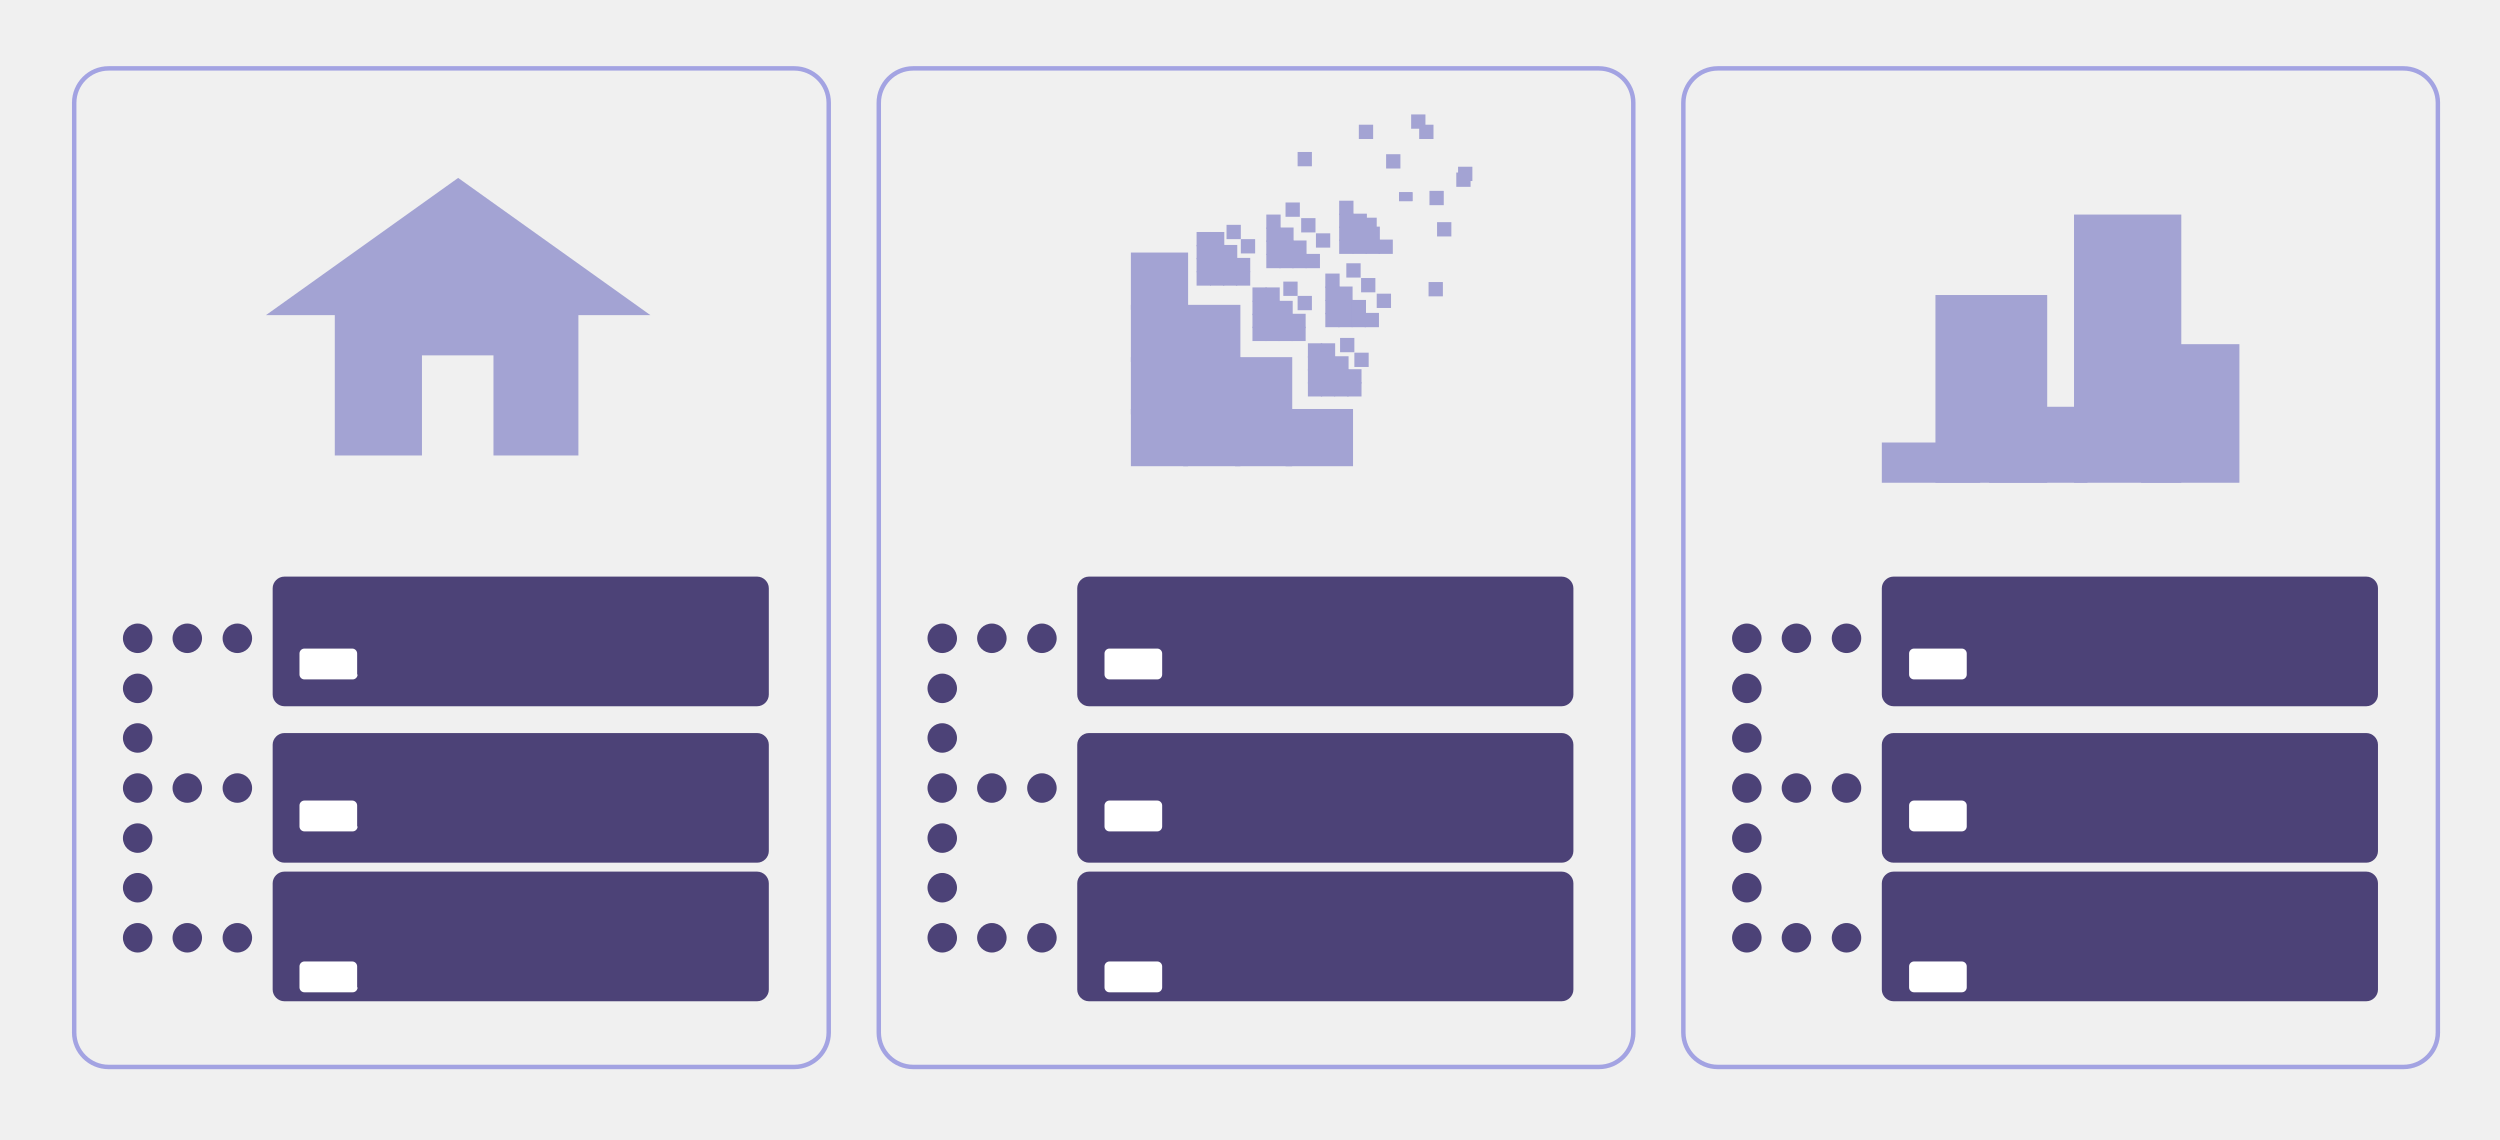
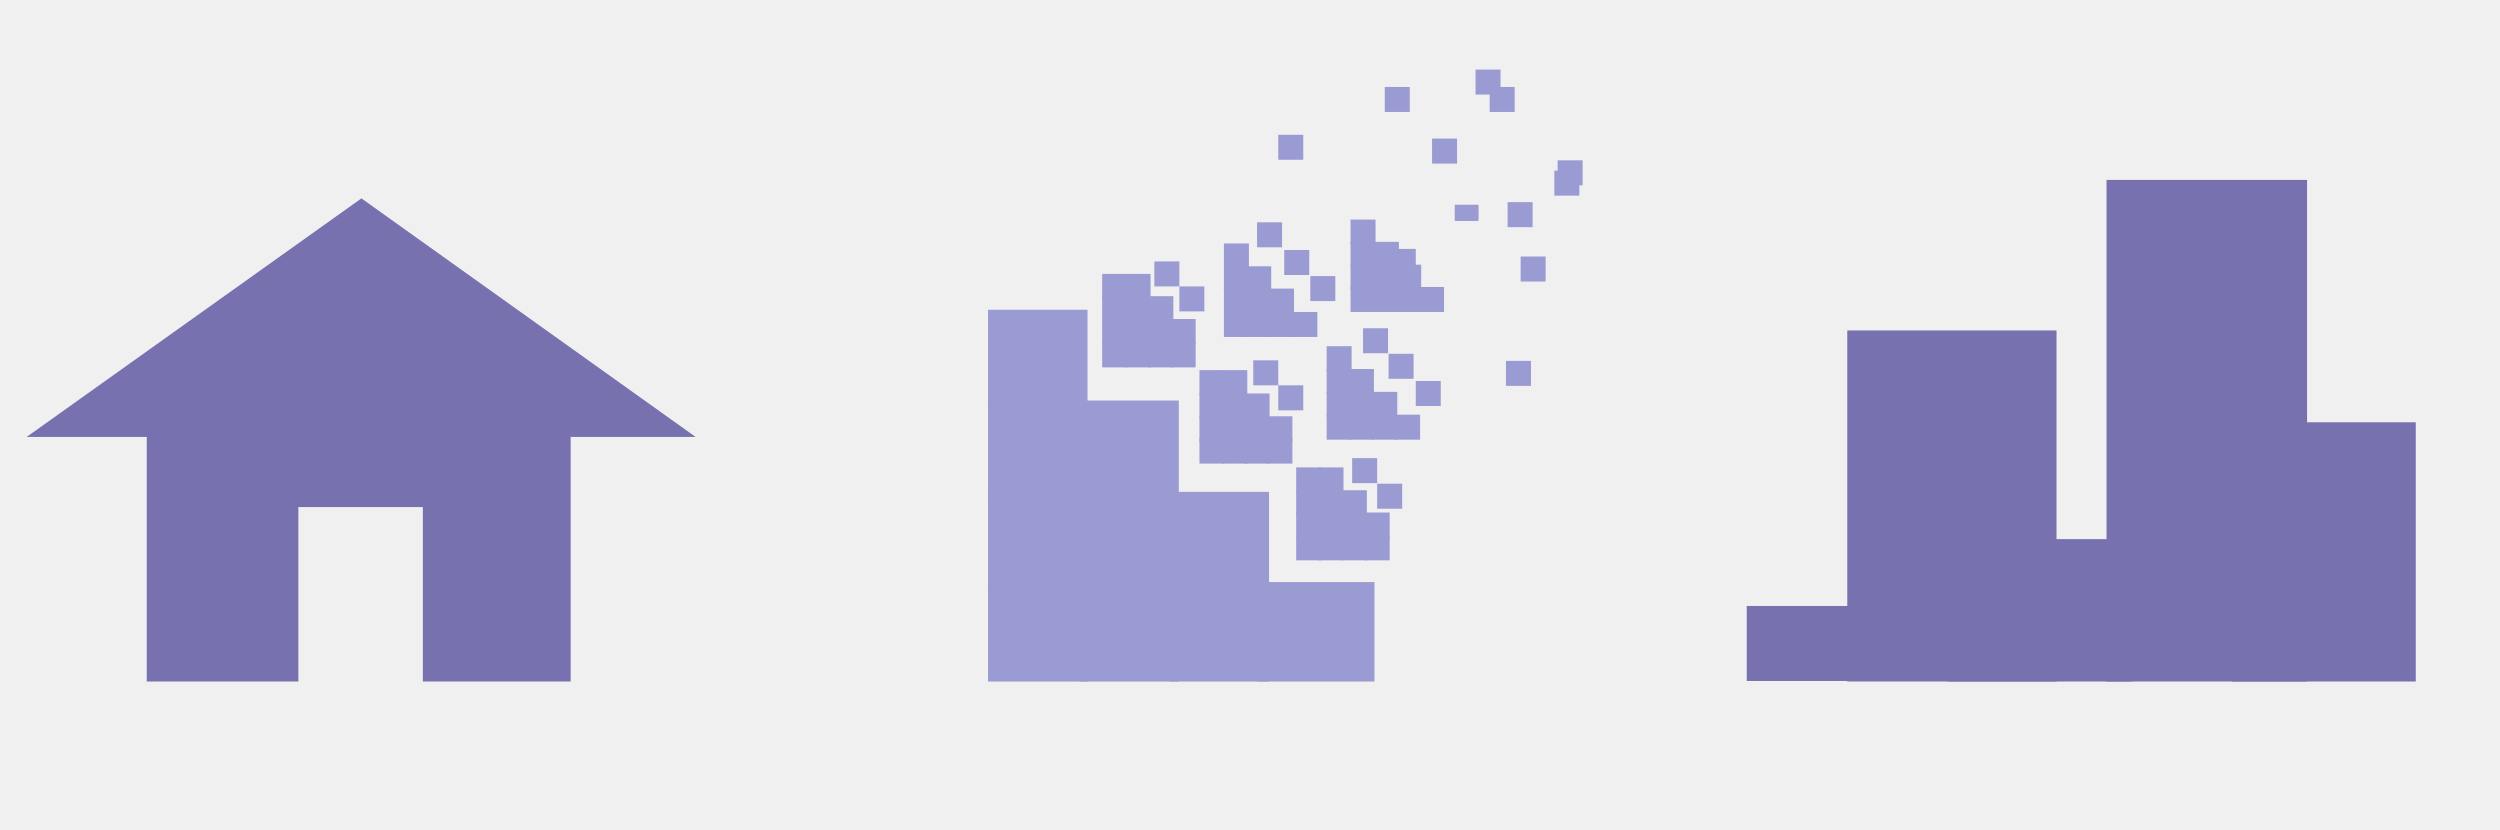
- <svg xmlns="http://www.w3.org/2000/svg" xmlns:xlink="http://www.w3.org/1999/xlink" version="1.1" id="Layer_1" x="0px" y="0px" viewBox="0 0 559.3 255" style="enable-background:new 0 0 559.3 255;" xml:space="preserve">
+ <svg xmlns="http://www.w3.org/2000/svg" xmlns:xlink="http://www.w3.org/1999/xlink" version="1.1" id="Layer_1" x="0px" y="0px" viewBox="0 0 460 152.7" style="enable-background:new 0 0 460 152.7;" xml:space="preserve">
  <style type="text/css">
- 	.st0{fill:none;stroke:#A3A3E2;stroke-miterlimit:10;}
- 	.st1{fill:#FFFFFF;}
- 	.st2{fill:#4C4277;}
- 	.st3{fill:#A3A3D3;}
- 	.st4{clip-path:url(#SVGID_4_);fill:#A3A3D3;}
+ 	.st0{fill:#7772AF;}
+ 	.st1{fill:#9B9BD3;}
+ 	.st2{clip-path:url(#SVGID_2_);fill:#9B9BD3;}
</style>
-   <path class="st0" d="M177.7,238.7H24.3c-4.2,0-7.7-3.4-7.7-7.7V23c0-4.2,3.4-7.7,7.7-7.7h153.4c4.2,0,7.7,3.4,7.7,7.7v208  C185.4,235.2,182,238.7,177.7,238.7z" />
-   <rect x="65" y="142" class="st1" width="18" height="12" />
-   <rect x="65" y="178" class="st1" width="18" height="10" />
-   <rect x="65" y="210" class="st1" width="18" height="12" />
  <g>
+     <polygon class="st0" points="128,80.4 4.9,80.4 66.5,36.5  " />
    <g>
-       <circle class="st2" cx="53.1" cy="142.8" r="3.3" />
-       <circle class="st2" cx="41.9" cy="142.8" r="3.3" />
-       <circle class="st2" cx="30.8" cy="142.8" r="3.3" />
-       <circle class="st2" cx="53.1" cy="176.3" r="3.3" />
-       <circle class="st2" cx="41.9" cy="176.3" r="3.3" />
-       <circle class="st2" cx="30.8" cy="176.3" r="3.3" />
-       <circle class="st2" cx="53.1" cy="209.8" r="3.3" />
-       <circle class="st2" cx="41.9" cy="209.8" r="3.3" />
-       <circle class="st2" cx="30.8" cy="209.8" r="3.3" />
-       <circle class="st2" cx="30.8" cy="154" r="3.3" />
-       <circle class="st2" cx="30.8" cy="187.5" r="3.3" />
-       <circle class="st2" cx="30.8" cy="165.1" r="3.3" />
-       <circle class="st2" cx="30.8" cy="198.6" r="3.3" />
-       <g>
-         <path class="st2" d="M172,131.6c0-1.4-1.2-2.6-2.6-2.6H63.6c-1.4,0-2.6,1.2-2.6,2.6v23.8c0,1.4,1.2,2.6,2.6,2.6h105.8     c1.4,0,2.6-1.2,2.6-2.6V131.6z M80,150.9c0,0.6-0.5,1.1-1.1,1.1H68.1c-0.6,0-1.1-0.5-1.1-1.1v-4.7c0-0.6,0.5-1.1,1.1-1.1h10.7     c0.6,0,1.1,0.5,1.1,1.1V150.9z" />
-         <path class="st2" d="M172,166.6c0-1.4-1.2-2.6-2.6-2.6H63.6c-1.4,0-2.6,1.2-2.6,2.6v23.8c0,1.4,1.2,2.6,2.6,2.6h105.8     c1.4,0,2.6-1.2,2.6-2.6V166.6z M80,184.9c0,0.6-0.5,1.1-1.1,1.1H68.1c-0.6,0-1.1-0.5-1.1-1.1v-4.7c0-0.6,0.5-1.1,1.1-1.1h10.7     c0.6,0,1.1,0.5,1.1,1.1V184.9z" />
-         <path class="st2" d="M172,197.6c0-1.4-1.2-2.6-2.6-2.6H63.6c-1.4,0-2.6,1.2-2.6,2.6v23.8c0,1.4,1.2,2.6,2.6,2.6h105.8     c1.4,0,2.6-1.2,2.6-2.6V197.6z M80,220.9c0,0.6-0.5,1.1-1.1,1.1H68.1c-0.6,0-1.1-0.5-1.1-1.1v-4.7c0-0.6,0.5-1.1,1.1-1.1h10.7     c0.6,0,1.1,0.5,1.1,1.1V220.9z" />
-       </g>
+       <polygon class="st0" points="27,72.9 27,125.4 54.9,125.4 54.9,93.3 77.8,93.3 77.8,125.4 105,125.4 105,72.9   " />
    </g>
  </g>
-   <path class="st0" d="M357.7,238.7H204.3c-4.2,0-7.7-3.4-7.7-7.7V23c0-4.2,3.4-7.7,7.7-7.7h153.4c4.2,0,7.7,3.4,7.7,7.7v208  C365.4,235.2,362,238.7,357.7,238.7z" />
-   <rect x="245" y="142" class="st1" width="18" height="12" />
-   <rect x="245" y="178" class="st1" width="18" height="10" />
-   <rect x="245" y="210" class="st1" width="18" height="12" />
  <g>
-     <g>
-       <circle class="st2" cx="233.1" cy="142.8" r="3.3" />
-       <circle class="st2" cx="221.9" cy="142.8" r="3.3" />
-       <circle class="st2" cx="210.8" cy="142.8" r="3.3" />
-       <circle class="st2" cx="233.1" cy="176.3" r="3.3" />
-       <circle class="st2" cx="221.9" cy="176.3" r="3.3" />
-       <circle class="st2" cx="210.8" cy="176.3" r="3.3" />
-       <circle class="st2" cx="233.1" cy="209.8" r="3.3" />
-       <circle class="st2" cx="221.9" cy="209.8" r="3.3" />
-       <circle class="st2" cx="210.8" cy="209.8" r="3.3" />
-       <circle class="st2" cx="210.8" cy="154" r="3.3" />
-       <circle class="st2" cx="210.8" cy="187.5" r="3.3" />
-       <circle class="st2" cx="210.8" cy="165.1" r="3.3" />
-       <circle class="st2" cx="210.8" cy="198.6" r="3.3" />
-       <g>
-         <path class="st2" d="M352,131.6c0-1.4-1.2-2.6-2.6-2.6H243.6c-1.4,0-2.6,1.2-2.6,2.6v23.8c0,1.4,1.2,2.6,2.6,2.6h105.8     c1.4,0,2.6-1.2,2.6-2.6V131.6z M260,150.9c0,0.6-0.5,1.1-1.1,1.1h-10.7c-0.6,0-1.1-0.5-1.1-1.1v-4.7c0-0.6,0.5-1.1,1.1-1.1h10.7     c0.6,0,1.1,0.5,1.1,1.1V150.9z" />
-         <path class="st2" d="M352,166.6c0-1.4-1.2-2.6-2.6-2.6H243.6c-1.4,0-2.6,1.2-2.6,2.6v23.8c0,1.4,1.2,2.6,2.6,2.6h105.8     c1.4,0,2.6-1.2,2.6-2.6V166.6z M260,184.9c0,0.6-0.5,1.1-1.1,1.1h-10.7c-0.6,0-1.1-0.5-1.1-1.1v-4.7c0-0.6,0.5-1.1,1.1-1.1h10.7     c0.6,0,1.1,0.5,1.1,1.1V184.9z" />
-         <path class="st2" d="M352,197.6c0-1.4-1.2-2.6-2.6-2.6H243.6c-1.4,0-2.6,1.2-2.6,2.6v23.8c0,1.4,1.2,2.6,2.6,2.6h105.8     c1.4,0,2.6-1.2,2.6-2.6V197.6z M260,220.9c0,0.6-0.5,1.1-1.1,1.1h-10.7c-0.6,0-1.1-0.5-1.1-1.1v-4.7c0-0.6,0.5-1.1,1.1-1.1h10.7     c0.6,0,1.1,0.5,1.1,1.1V220.9z" />
-       </g>
-     </g>
-   </g>
-   <path class="st0" d="M537.7,238.7H384.3c-4.2,0-7.7-3.4-7.7-7.7V23c0-4.2,3.4-7.7,7.7-7.7h153.4c4.2,0,7.7,3.4,7.7,7.7v208  C545.4,235.2,542,238.7,537.7,238.7z" />
-   <rect x="425" y="142" class="st1" width="18" height="12" />
-   <rect x="425" y="178" class="st1" width="18" height="10" />
-   <rect x="425" y="210" class="st1" width="18" height="12" />
-   <g>
-     <g>
-       <circle class="st2" cx="413.1" cy="142.8" r="3.3" />
-       <circle class="st2" cx="401.9" cy="142.8" r="3.3" />
-       <circle class="st2" cx="390.8" cy="142.8" r="3.3" />
-       <circle class="st2" cx="413.1" cy="176.3" r="3.3" />
-       <circle class="st2" cx="401.9" cy="176.3" r="3.3" />
-       <circle class="st2" cx="390.8" cy="176.3" r="3.3" />
-       <circle class="st2" cx="413.1" cy="209.8" r="3.3" />
-       <circle class="st2" cx="401.9" cy="209.8" r="3.3" />
-       <circle class="st2" cx="390.8" cy="209.8" r="3.3" />
-       <circle class="st2" cx="390.8" cy="154" r="3.3" />
-       <circle class="st2" cx="390.8" cy="187.5" r="3.3" />
-       <circle class="st2" cx="390.8" cy="165.1" r="3.3" />
-       <circle class="st2" cx="390.8" cy="198.6" r="3.3" />
-       <g>
-         <path class="st2" d="M532,131.6c0-1.4-1.2-2.6-2.6-2.6H423.6c-1.4,0-2.6,1.2-2.6,2.6v23.8c0,1.4,1.2,2.6,2.6,2.6h105.8     c1.4,0,2.6-1.2,2.6-2.6V131.6z M440,150.9c0,0.6-0.5,1.1-1.1,1.1h-10.7c-0.6,0-1.1-0.5-1.1-1.1v-4.7c0-0.6,0.5-1.1,1.1-1.1h10.7     c0.6,0,1.1,0.5,1.1,1.1V150.9z" />
-         <path class="st2" d="M532,166.6c0-1.4-1.2-2.6-2.6-2.6H423.6c-1.4,0-2.6,1.2-2.6,2.6v23.8c0,1.4,1.2,2.6,2.6,2.6h105.8     c1.4,0,2.6-1.2,2.6-2.6V166.6z M440,184.9c0,0.6-0.5,1.1-1.1,1.1h-10.7c-0.6,0-1.1-0.5-1.1-1.1v-4.7c0-0.6,0.5-1.1,1.1-1.1h10.7     c0.6,0,1.1,0.5,1.1,1.1V184.9z" />
-         <path class="st2" d="M532,197.6c0-1.4-1.2-2.6-2.6-2.6H423.6c-1.4,0-2.6,1.2-2.6,2.6v23.8c0,1.4,1.2,2.6,2.6,2.6h105.8     c1.4,0,2.6-1.2,2.6-2.6V197.6z M440,220.9c0,0.6-0.5,1.1-1.1,1.1h-10.7c-0.6,0-1.1-0.5-1.1-1.1v-4.7c0-0.6,0.5-1.1,1.1-1.1h10.7     c0.6,0,1.1,0.5,1.1,1.1V220.9z" />
-       </g>
-     </g>
-   </g>
-   <polygon class="st3" points="145.5,70.5 59.5,70.5 102.5,39.8 " />
-   <g>
-     <polygon class="st3" points="74.9,65.2 74.9,101.9 94.4,101.9 94.4,79.5 110.4,79.5 110.4,101.9 129.4,101.9 129.4,65.2  " />
-   </g>
-   <g>
-     <rect x="253" y="56.5" class="st3" width="12.8" height="12.8" />
-     <rect x="253" y="68.2" class="st3" width="12.8" height="12.8" />
-     <rect x="253" y="79.9" class="st3" width="12.8" height="12.8" />
-     <rect x="253" y="91.5" class="st3" width="12.8" height="12.8" />
-     <rect x="267.7" y="51.9" class="st3" width="3.2" height="3.2" />
-     <rect x="267.7" y="54.8" class="st3" width="3.2" height="3.2" />
-     <rect x="267.7" y="57.7" class="st3" width="3.2" height="3.2" />
-     <rect x="267.7" y="60.7" class="st3" width="3.2" height="3.2" />
-     <rect x="270.7" y="51.9" class="st3" width="3.2" height="3.2" />
-     <rect x="270.7" y="54.8" class="st3" width="3.2" height="3.2" />
-     <rect x="270.7" y="57.7" class="st3" width="3.2" height="3.2" />
-     <rect x="270.7" y="60.7" class="st3" width="3.2" height="3.2" />
-     <rect x="274.4" y="50.3" class="st3" width="3.2" height="3.2" />
-     <rect x="273.6" y="54.8" class="st3" width="3.2" height="3.2" />
-     <rect x="273.6" y="57.7" class="st3" width="3.2" height="3.2" />
-     <rect x="273.6" y="60.7" class="st3" width="3.2" height="3.2" />
-     <rect x="290.3" y="34" class="st3" width="3.2" height="3.2" />
-     <rect x="277.6" y="53.5" class="st3" width="3.2" height="3.2" />
-     <rect x="276.5" y="57.7" class="st3" width="3.2" height="3.2" />
-     <rect x="276.5" y="60.7" class="st3" width="3.2" height="3.2" />
-     <rect x="264.7" y="68.2" class="st3" width="12.8" height="12.8" />
-     <rect x="264.7" y="79.9" class="st3" width="12.8" height="12.8" />
-     <rect x="264.7" y="91.5" class="st3" width="12.8" height="12.8" />
-     <rect x="283.3" y="48" class="st3" width="3.2" height="3.2" />
-     <rect x="283.3" y="50.9" class="st3" width="3.2" height="3.2" />
-     <rect x="283.3" y="53.8" class="st3" width="3.2" height="3.2" />
-     <rect x="283.3" y="56.8" class="st3" width="3.2" height="3.2" />
-     <rect x="287.6" y="45.3" class="st3" width="3.2" height="3.2" />
-     <rect x="286.2" y="50.9" class="st3" width="3.2" height="3.2" />
-     <rect x="286.2" y="53.8" class="st3" width="3.2" height="3.2" />
-     <rect x="286.2" y="56.8" class="st3" width="3.2" height="3.2" />
-     <rect x="304" y="27.9" class="st3" width="3.2" height="3.2" />
-     <rect x="291.1" y="48.8" class="st3" width="3.2" height="3.2" />
-     <rect x="289.1" y="53.8" class="st3" width="3.2" height="3.2" />
-     <rect x="289.1" y="56.8" class="st3" width="3.2" height="3.2" />
-     <rect x="317.5" y="27.9" class="st3" width="3.2" height="3.2" />
-     <rect x="310.1" y="34.5" class="st3" width="3.2" height="3.2" />
-     <rect x="294.4" y="52.2" class="st3" width="3.2" height="3.2" />
-     <rect x="292.1" y="56.8" class="st3" width="3.2" height="3.2" />
-     <rect x="280.2" y="64.3" class="st3" width="3.2" height="3.2" />
-     <rect x="280.2" y="67.3" class="st3" width="3.2" height="3.2" />
-     <rect x="280.2" y="70.2" class="st3" width="3.2" height="3.2" />
-     <rect x="280.2" y="73.1" class="st3" width="3.2" height="3.2" />
-     <rect x="283.1" y="64.3" class="st3" width="3.2" height="3.2" />
-     <rect x="283.1" y="67.3" class="st3" width="3.2" height="3.2" />
-     <rect x="283.1" y="70.2" class="st3" width="3.2" height="3.2" />
-     <rect x="283.1" y="73.1" class="st3" width="3.2" height="3.2" />
-     <rect x="287.1" y="63" class="st3" width="3.2" height="3.2" />
-     <rect x="286" y="67.3" class="st3" width="3.2" height="3.2" />
-     <rect x="286" y="70.2" class="st3" width="3.2" height="3.2" />
-     <rect x="286" y="73.1" class="st3" width="3.2" height="3.2" />
-     <rect x="304.8" y="48.7" class="st3" width="3.2" height="3.2" />
-     <rect x="290.3" y="66.2" class="st3" width="3.2" height="3.2" />
-     <rect x="288.9" y="70.2" class="st3" width="3.2" height="3.2" />
-     <rect x="288.9" y="73.1" class="st3" width="3.2" height="3.2" />
-     <rect x="276.3" y="79.9" class="st3" width="12.8" height="12.8" />
-     <rect x="276.3" y="91.5" class="st3" width="12.8" height="12.8" />
-     <rect x="299.6" y="44.9" class="st3" width="3.2" height="3.2" />
-     <rect x="299.6" y="47.8" class="st3" width="3.2" height="3.2" />
-     <rect x="299.6" y="50.7" class="st3" width="3.2" height="3.2" />
-     <rect x="299.6" y="53.6" class="st3" width="3.2" height="3.2" />
-     <rect x="315.7" y="25.6" class="st3" width="3.2" height="3.2" />
-     <rect x="302.6" y="47.8" class="st3" width="3.2" height="3.2" />
-     <rect x="302.6" y="50.7" class="st3" width="3.2" height="3.2" />
-     <rect x="302.6" y="53.6" class="st3" width="3.2" height="3.2" />
+     <rect x="181.8" y="57" class="st1" width="18.3" height="18.3" />
+     <rect x="181.8" y="73.7" class="st1" width="18.3" height="18.3" />
+     <rect x="181.8" y="90.5" class="st1" width="18.3" height="18.3" />
+     <rect x="181.8" y="107.1" class="st1" width="18.3" height="18.3" />
+     <rect x="202.8" y="50.4" class="st1" width="4.6" height="4.6" />
+     <rect x="202.8" y="54.5" class="st1" width="4.6" height="4.6" />
+     <rect x="202.8" y="58.7" class="st1" width="4.6" height="4.6" />
+     <rect x="202.8" y="63" class="st1" width="4.6" height="4.6" />
+     <rect x="207.1" y="50.4" class="st1" width="4.6" height="4.6" />
+     <rect x="207.1" y="54.5" class="st1" width="4.6" height="4.6" />
+     <rect x="207.1" y="58.7" class="st1" width="4.6" height="4.6" />
+     <rect x="207.1" y="63" class="st1" width="4.6" height="4.6" />
+     <rect x="212.4" y="48.1" class="st1" width="4.6" height="4.6" />
+     <rect x="211.3" y="54.5" class="st1" width="4.6" height="4.6" />
+     <rect x="211.3" y="58.7" class="st1" width="4.6" height="4.6" />
+     <rect x="211.3" y="63" class="st1" width="4.6" height="4.6" />
+     <rect x="235.2" y="24.8" class="st1" width="4.6" height="4.6" />
+     <rect x="217" y="52.7" class="st1" width="4.6" height="4.6" />
+     <rect x="215.4" y="58.7" class="st1" width="4.6" height="4.6" />
+     <rect x="215.4" y="63" class="st1" width="4.6" height="4.6" />
+     <rect x="198.6" y="73.7" class="st1" width="18.3" height="18.3" />
+     <rect x="198.6" y="90.5" class="st1" width="18.3" height="18.3" />
+     <rect x="198.6" y="107.1" class="st1" width="18.3" height="18.3" />
+     <rect x="225.2" y="44.8" class="st1" width="4.6" height="4.6" />
+     <rect x="225.2" y="49" class="st1" width="4.6" height="4.6" />
+     <rect x="225.2" y="53.1" class="st1" width="4.6" height="4.6" />
+     <rect x="225.2" y="57.4" class="st1" width="4.6" height="4.6" />
+     <rect x="231.3" y="40.9" class="st1" width="4.6" height="4.6" />
+     <rect x="229.3" y="49" class="st1" width="4.6" height="4.6" />
+     <rect x="229.3" y="53.1" class="st1" width="4.6" height="4.6" />
+     <rect x="229.3" y="57.4" class="st1" width="4.6" height="4.6" />
+     <rect x="254.8" y="16" class="st1" width="4.6" height="4.6" />
+     <rect x="236.3" y="46" class="st1" width="4.6" height="4.6" />
+     <rect x="233.5" y="53.1" class="st1" width="4.6" height="4.6" />
+     <rect x="233.5" y="57.4" class="st1" width="4.6" height="4.6" />
+     <rect x="274.1" y="16" class="st1" width="4.6" height="4.6" />
+     <rect x="263.5" y="25.5" class="st1" width="4.6" height="4.6" />
+     <rect x="241.1" y="50.8" class="st1" width="4.6" height="4.6" />
+     <rect x="237.8" y="57.4" class="st1" width="4.6" height="4.6" />
+     <rect x="220.7" y="68.1" class="st1" width="4.6" height="4.6" />
+     <rect x="220.7" y="72.4" class="st1" width="4.6" height="4.6" />
+     <rect x="220.7" y="76.6" class="st1" width="4.6" height="4.6" />
+     <rect x="220.7" y="80.7" class="st1" width="4.6" height="4.6" />
+     <rect x="224.9" y="68.1" class="st1" width="4.6" height="4.6" />
+     <rect x="224.9" y="72.4" class="st1" width="4.6" height="4.6" />
+     <rect x="224.9" y="76.6" class="st1" width="4.6" height="4.6" />
+     <rect x="224.9" y="80.7" class="st1" width="4.6" height="4.6" />
+     <rect x="230.6" y="66.3" class="st1" width="4.6" height="4.6" />
+     <rect x="229" y="72.4" class="st1" width="4.6" height="4.6" />
+     <rect x="229" y="76.6" class="st1" width="4.6" height="4.6" />
+     <rect x="229" y="80.7" class="st1" width="4.6" height="4.6" />
+     <rect x="255.9" y="45.8" class="st1" width="4.6" height="4.6" />
+     <rect x="235.2" y="70.9" class="st1" width="4.6" height="4.6" />
+     <rect x="233.2" y="76.6" class="st1" width="4.6" height="4.6" />
+     <rect x="233.2" y="80.7" class="st1" width="4.6" height="4.6" />
+     <rect x="215.2" y="90.5" class="st1" width="18.3" height="18.3" />
+     <rect x="215.2" y="107.1" class="st1" width="18.3" height="18.3" />
+     <rect x="248.5" y="40.4" class="st1" width="4.6" height="4.6" />
+     <rect x="248.5" y="44.5" class="st1" width="4.6" height="4.6" />
+     <rect x="248.5" y="48.7" class="st1" width="4.6" height="4.6" />
+     <rect x="248.5" y="52.8" class="st1" width="4.6" height="4.6" />
+     <rect x="271.5" y="12.8" class="st1" width="4.6" height="4.6" />
+     <rect x="252.8" y="44.5" class="st1" width="4.6" height="4.6" />
+     <rect x="252.8" y="48.7" class="st1" width="4.6" height="4.6" />
+     <rect x="252.8" y="52.8" class="st1" width="4.6" height="4.6" />
    <g>
      <g>
        <g>
-           <defs>
-             <rect id="SVGID_1_" x="313" y="43" width="3" height="2" />
-           </defs>
-           <clipPath id="SVGID_2_">
-             <use xlink:href="#SVGID_1_" style="overflow:visible;" />
-           </clipPath>
-         </g>
-       </g>
-       <g>
-         <g>
-           <defs>
-             <rect id="SVGID_3_" x="313" y="43" width="3" height="2" />
-           </defs>
-           <use xlink:href="#SVGID_3_" style="overflow:visible;fill:#A3A3D3;" />
-           <clipPath id="SVGID_4_">
-             <use xlink:href="#SVGID_3_" style="overflow:visible;" />
-           </clipPath>
-           <rect x="313" y="43" class="st4" width="3" height="2" />
-         </g>
-       </g>
-       <g>
-         <g>
-           <defs>
-             <rect id="SVGID_5_" x="313" y="43" width="3" height="2" />
-           </defs>
-           <clipPath id="SVGID_6_">
-             <use xlink:href="#SVGID_5_" style="overflow:visible;" />
-           </clipPath>
+           <g>
+             <rect id="SVGID_3_" x="267.7" y="37.7" class="st1" width="4.3" height="2.9" />
+           </g>
+           <g>
+             <g>
+               <defs>
+                 <rect id="SVGID_1_" x="267.7" y="37.7" width="4.3" height="2.9" />
+               </defs>
+               <use xlink:href="#SVGID_1_" style="overflow:visible;fill:#9B9BD3;" />
+               <clipPath id="SVGID_2_">
+                 <use xlink:href="#SVGID_1_" style="overflow:visible;" />
+               </clipPath>
+               <rect x="267.7" y="37.7" class="st2" width="4.3" height="2.9" />
+             </g>
+           </g>
        </g>
      </g>
    </g>
-     <rect x="305.5" y="50.7" class="st3" width="3.2" height="3.2" />
-     <rect x="305.5" y="53.6" class="st3" width="3.2" height="3.2" />
-     <rect x="325.8" y="38.6" class="st3" width="3.2" height="3.2" />
-     <rect x="308.4" y="53.6" class="st3" width="3.2" height="3.2" />
-     <rect x="296.5" y="61.2" class="st3" width="3.2" height="3.2" />
-     <rect x="296.5" y="64.1" class="st3" width="3.2" height="3.2" />
-     <rect x="296.5" y="67.1" class="st3" width="3.2" height="3.2" />
-     <rect x="296.5" y="70" class="st3" width="3.2" height="3.2" />
-     <rect x="301.2" y="58.9" class="st3" width="3.2" height="3.2" />
-     <rect x="299.4" y="64.1" class="st3" width="3.2" height="3.2" />
-     <rect x="299.4" y="67.1" class="st3" width="3.2" height="3.2" />
-     <rect x="299.4" y="70" class="st3" width="3.2" height="3.2" />
-     <rect x="319.8" y="42.7" class="st3" width="3.2" height="3.2" />
-     <rect x="304.5" y="62.2" class="st3" width="3.2" height="3.2" />
-     <rect x="302.4" y="67.1" class="st3" width="3.2" height="3.2" />
-     <rect x="302.4" y="70" class="st3" width="3.2" height="3.2" />
-     <rect x="326.2" y="37.3" class="st3" width="3.2" height="3.2" />
-     <rect x="321.5" y="49.7" class="st3" width="3.2" height="3.2" />
-     <rect x="308" y="65.7" class="st3" width="3.2" height="3.2" />
-     <rect x="305.3" y="70" class="st3" width="3.2" height="3.2" />
-     <rect x="292.6" y="76.8" class="st3" width="3.2" height="3.2" />
-     <rect x="292.6" y="79.7" class="st3" width="3.2" height="3.2" />
-     <rect x="292.6" y="82.6" class="st3" width="3.2" height="3.2" />
-     <rect x="292.6" y="85.5" class="st3" width="3.2" height="3.2" />
-     <rect x="295.5" y="76.8" class="st3" width="3.2" height="3.2" />
-     <rect x="295.5" y="79.7" class="st3" width="3.2" height="3.2" />
-     <rect x="295.5" y="82.6" class="st3" width="3.2" height="3.2" />
-     <rect x="295.5" y="85.5" class="st3" width="3.2" height="3.2" />
-     <rect x="299.8" y="75.6" class="st3" width="3.2" height="3.2" />
-     <rect x="298.5" y="79.7" class="st3" width="3.2" height="3.2" />
-     <rect x="298.5" y="82.6" class="st3" width="3.2" height="3.2" />
-     <rect x="298.5" y="85.5" class="st3" width="3.2" height="3.2" />
-     <rect x="319.6" y="63.1" class="st3" width="3.2" height="3.2" />
-     <rect x="303" y="78.9" class="st3" width="3.2" height="3.2" />
-     <rect x="301.4" y="82.6" class="st3" width="3.2" height="3.2" />
-     <rect x="301.4" y="85.5" class="st3" width="3.2" height="3.2" />
-     <rect x="287.6" y="91.5" class="st3" width="15.1" height="12.8" />
+     <rect x="256.9" y="48.7" class="st1" width="4.6" height="4.6" />
+     <rect x="256.9" y="52.8" class="st1" width="4.6" height="4.6" />
+     <rect x="286" y="31.4" class="st1" width="4.6" height="4.6" />
+     <rect x="261.1" y="52.8" class="st1" width="4.6" height="4.6" />
+     <rect x="244.1" y="63.7" class="st1" width="4.6" height="4.6" />
+     <rect x="244.1" y="67.9" class="st1" width="4.6" height="4.6" />
+     <rect x="244.1" y="72.1" class="st1" width="4.6" height="4.6" />
+     <rect x="244.1" y="76.3" class="st1" width="4.6" height="4.6" />
+     <rect x="250.8" y="60.4" class="st1" width="4.6" height="4.6" />
+     <rect x="248.2" y="67.9" class="st1" width="4.6" height="4.6" />
+     <rect x="248.2" y="72.1" class="st1" width="4.6" height="4.6" />
+     <rect x="248.2" y="76.3" class="st1" width="4.6" height="4.6" />
+     <rect x="277.4" y="37.2" class="st1" width="4.6" height="4.6" />
+     <rect x="255.5" y="65.1" class="st1" width="4.6" height="4.6" />
+     <rect x="252.5" y="72.1" class="st1" width="4.6" height="4.6" />
+     <rect x="252.5" y="76.3" class="st1" width="4.6" height="4.6" />
+     <rect x="286.6" y="29.5" class="st1" width="4.6" height="4.6" />
+     <rect x="279.8" y="47.2" class="st1" width="4.6" height="4.6" />
+     <rect x="260.5" y="70.1" class="st1" width="4.6" height="4.6" />
+     <rect x="256.7" y="76.3" class="st1" width="4.6" height="4.6" />
+     <rect x="238.5" y="86" class="st1" width="4.6" height="4.6" />
+     <rect x="238.5" y="90.2" class="st1" width="4.6" height="4.6" />
+     <rect x="238.5" y="94.3" class="st1" width="4.6" height="4.6" />
+     <rect x="238.5" y="98.5" class="st1" width="4.6" height="4.6" />
+     <rect x="242.6" y="86" class="st1" width="4.6" height="4.6" />
+     <rect x="242.6" y="90.2" class="st1" width="4.6" height="4.6" />
+     <rect x="242.6" y="94.3" class="st1" width="4.6" height="4.6" />
+     <rect x="242.6" y="98.5" class="st1" width="4.6" height="4.6" />
+     <rect x="248.8" y="84.3" class="st1" width="4.6" height="4.6" />
+     <rect x="246.9" y="90.2" class="st1" width="4.6" height="4.6" />
+     <rect x="246.9" y="94.3" class="st1" width="4.6" height="4.6" />
+     <rect x="246.9" y="98.5" class="st1" width="4.6" height="4.6" />
+     <rect x="277.1" y="66.4" class="st1" width="4.6" height="4.6" />
+     <rect x="253.4" y="89" class="st1" width="4.6" height="4.6" />
+     <rect x="251.1" y="94.3" class="st1" width="4.6" height="4.6" />
+     <rect x="251.1" y="98.5" class="st1" width="4.6" height="4.6" />
+     <rect x="231.3" y="107.1" class="st1" width="21.6" height="18.3" />
  </g>
-   <rect x="445" y="91" class="st3" width="22" height="17" />
-   <rect x="421" y="99" class="st3" width="22" height="9" />
-   <rect x="433" y="66" class="st3" width="25" height="42" />
-   <rect x="464" y="48" class="st3" width="24" height="60" />
-   <rect x="479" y="77" class="st3" width="22" height="31" />
+   <g>
+     <rect x="358.4" y="99.2" class="st0" width="33.8" height="26.2" />
+     <rect x="321.4" y="111.5" class="st0" width="33.8" height="13.8" />
+     <rect x="339.9" y="60.8" class="st0" width="38.5" height="64.6" />
+     <rect x="387.6" y="33.1" class="st0" width="36.9" height="92.3" />
+     <rect x="410.7" y="77.7" class="st0" width="33.8" height="47.7" />
+   </g>
</svg>
